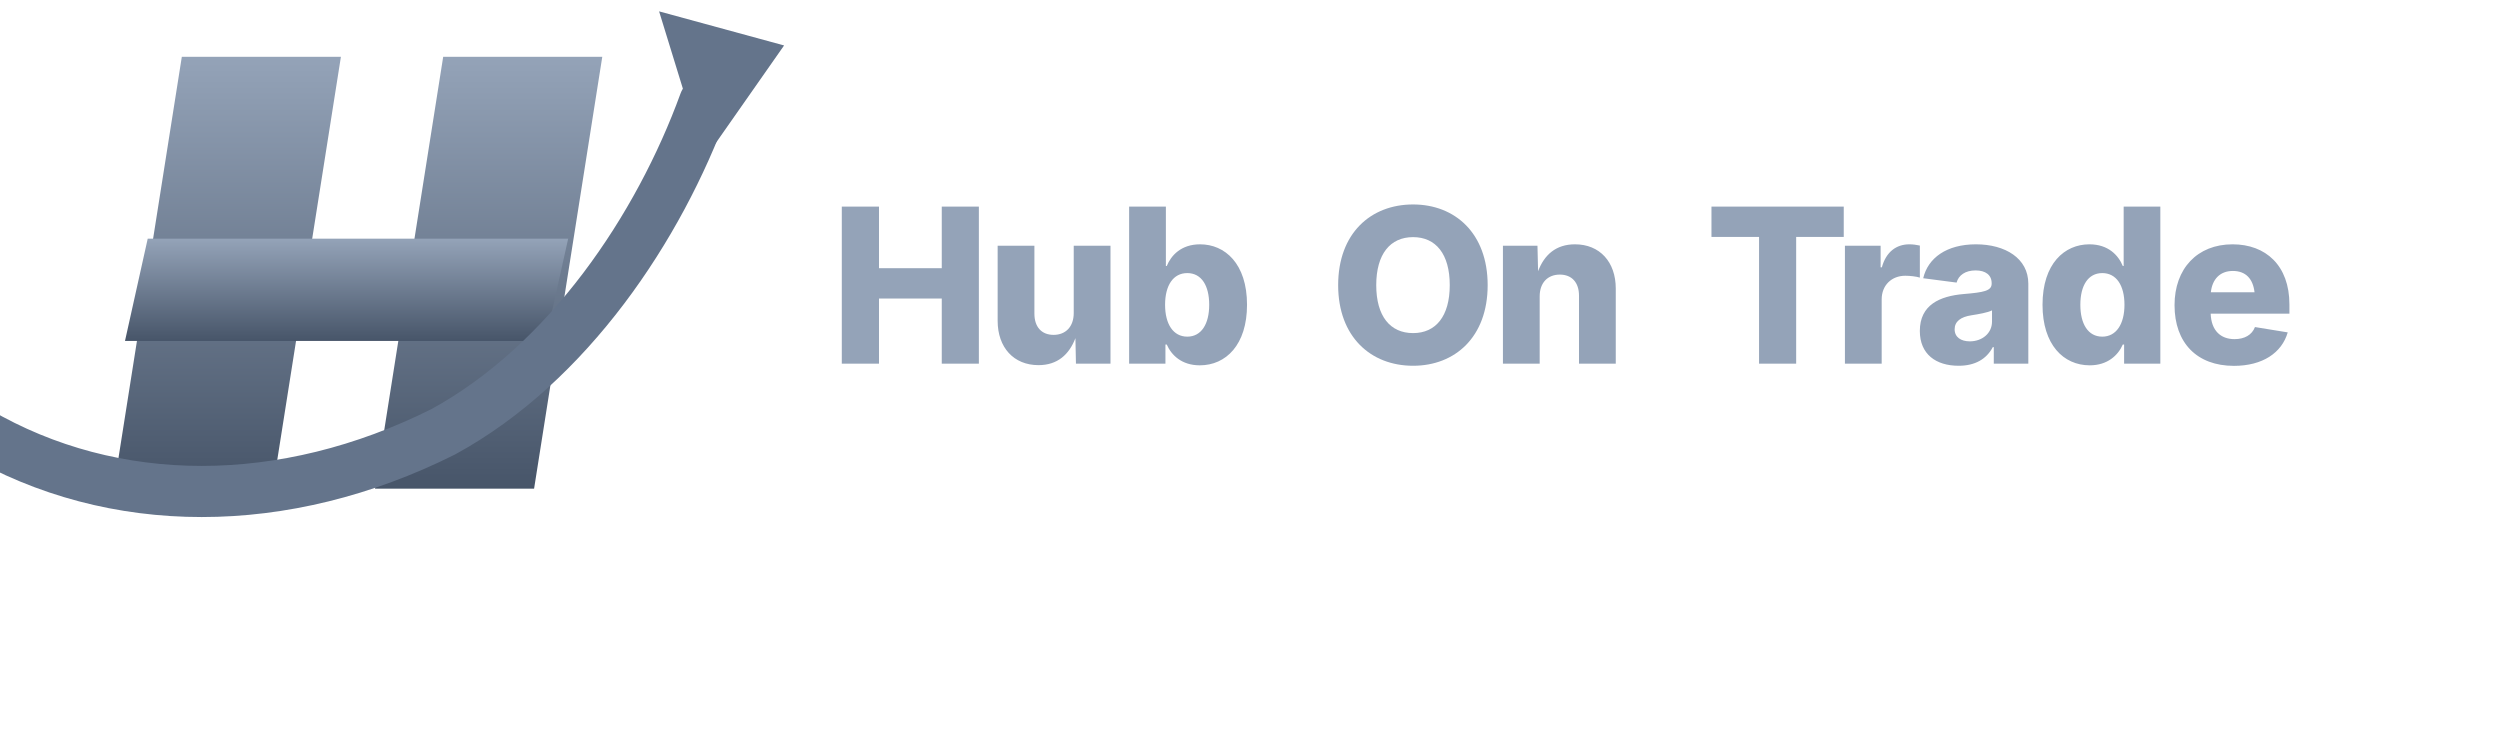
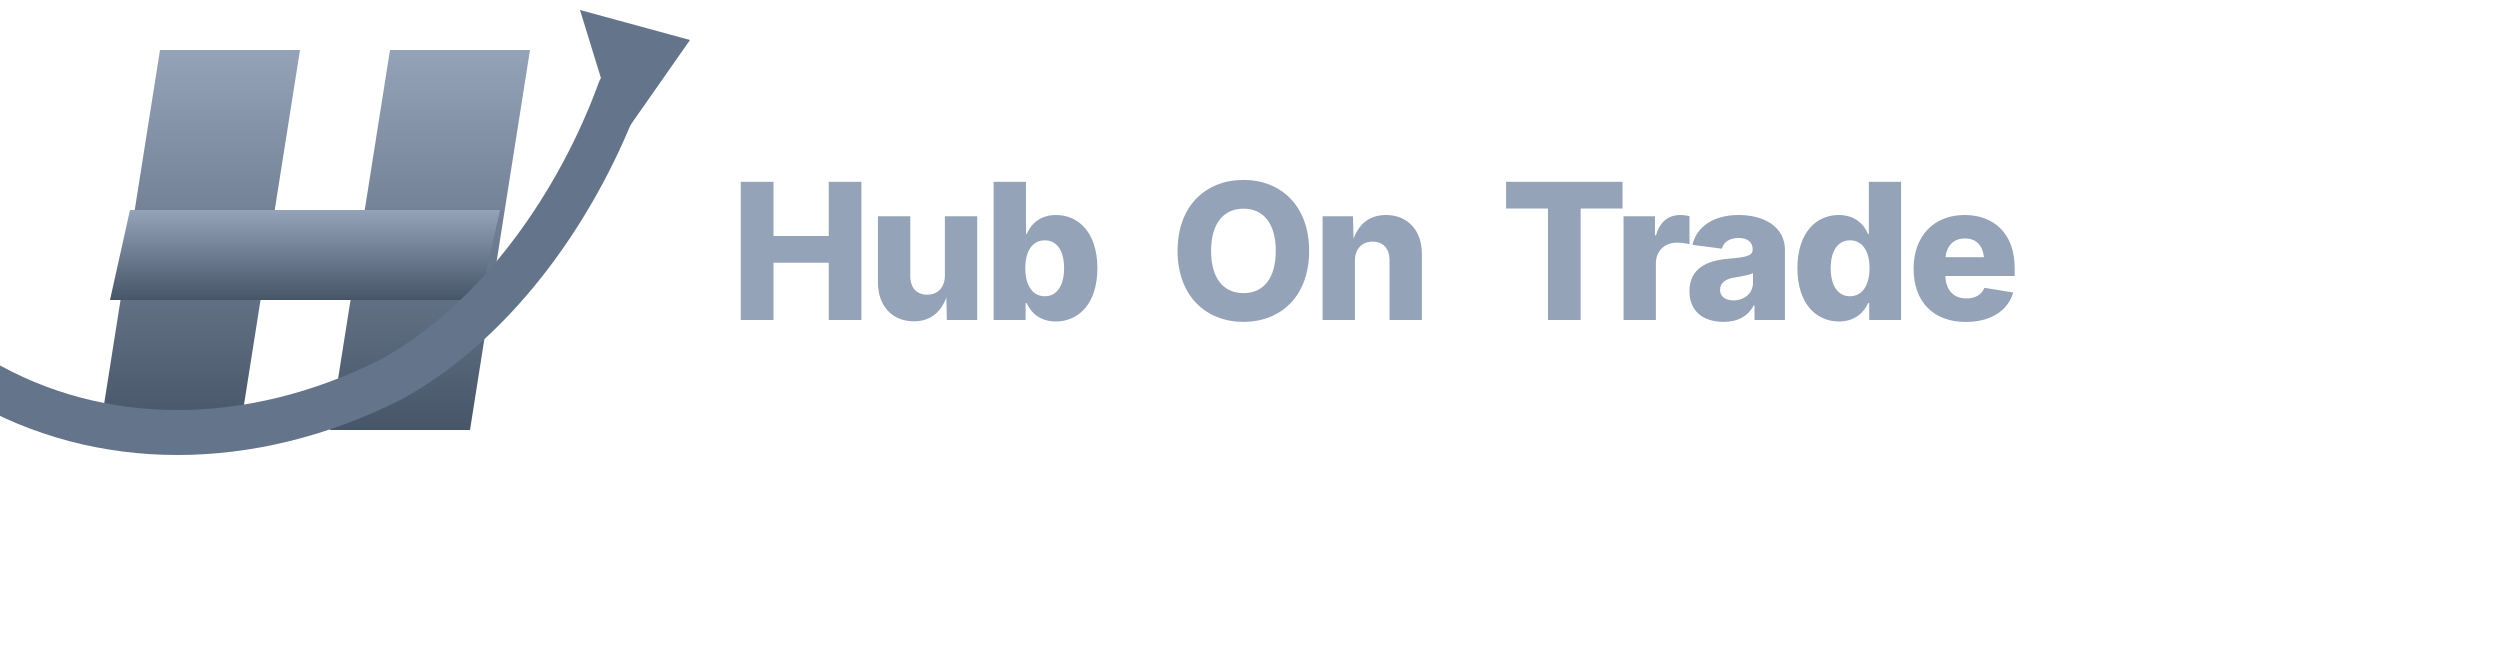
- <svg xmlns="http://www.w3.org/2000/svg" viewBox="0 0 440 130" role="img" aria-label="HubOnTrade">
+ <svg xmlns="http://www.w3.org/2000/svg" viewBox="0 0 500 130" role="img" aria-label="HubOnTrade">
  <defs>
    <linearGradient id="hubGray" x1="0%" y1="0%" x2="0%" y2="100%">
      <stop offset="0%" stop-color="#94A3B8" />
      <stop offset="100%" stop-color="#475569" />
    </linearGradient>
  </defs>
  <g transform="translate(2, 4)">
    <path d="M30,6 L58,6 L46,82 L18,82 Z" fill="url(#hubGray)" />
    <path d="M76,6 L104,6 L92,82 L64,82 Z" fill="url(#hubGray)" />
    <path d="M24,38 L98,38 L94,56 L20,56 Z" fill="url(#hubGray)" />
  </g>
  <g>
    <path d="M-4,76 C20,90 50,90 78,76 C100,64 116,40 124,18" fill="none" stroke="#64748B" stroke-width="9" stroke-linecap="round" />
    <path d="M116,2 L138,8 L124,28 Z" fill="#64748B" />
  </g>
  <g font-family="'Poppins', 'Inter', system-ui, sans-serif" font-weight="800" font-size="38" letter-spacing="-1" fill="#94A3B8">
    <text x="146" y="64">Hub</text>
    <text x="234" y="64">On</text>
    <text x="300" y="64">Trade</text>
  </g>
</svg>
